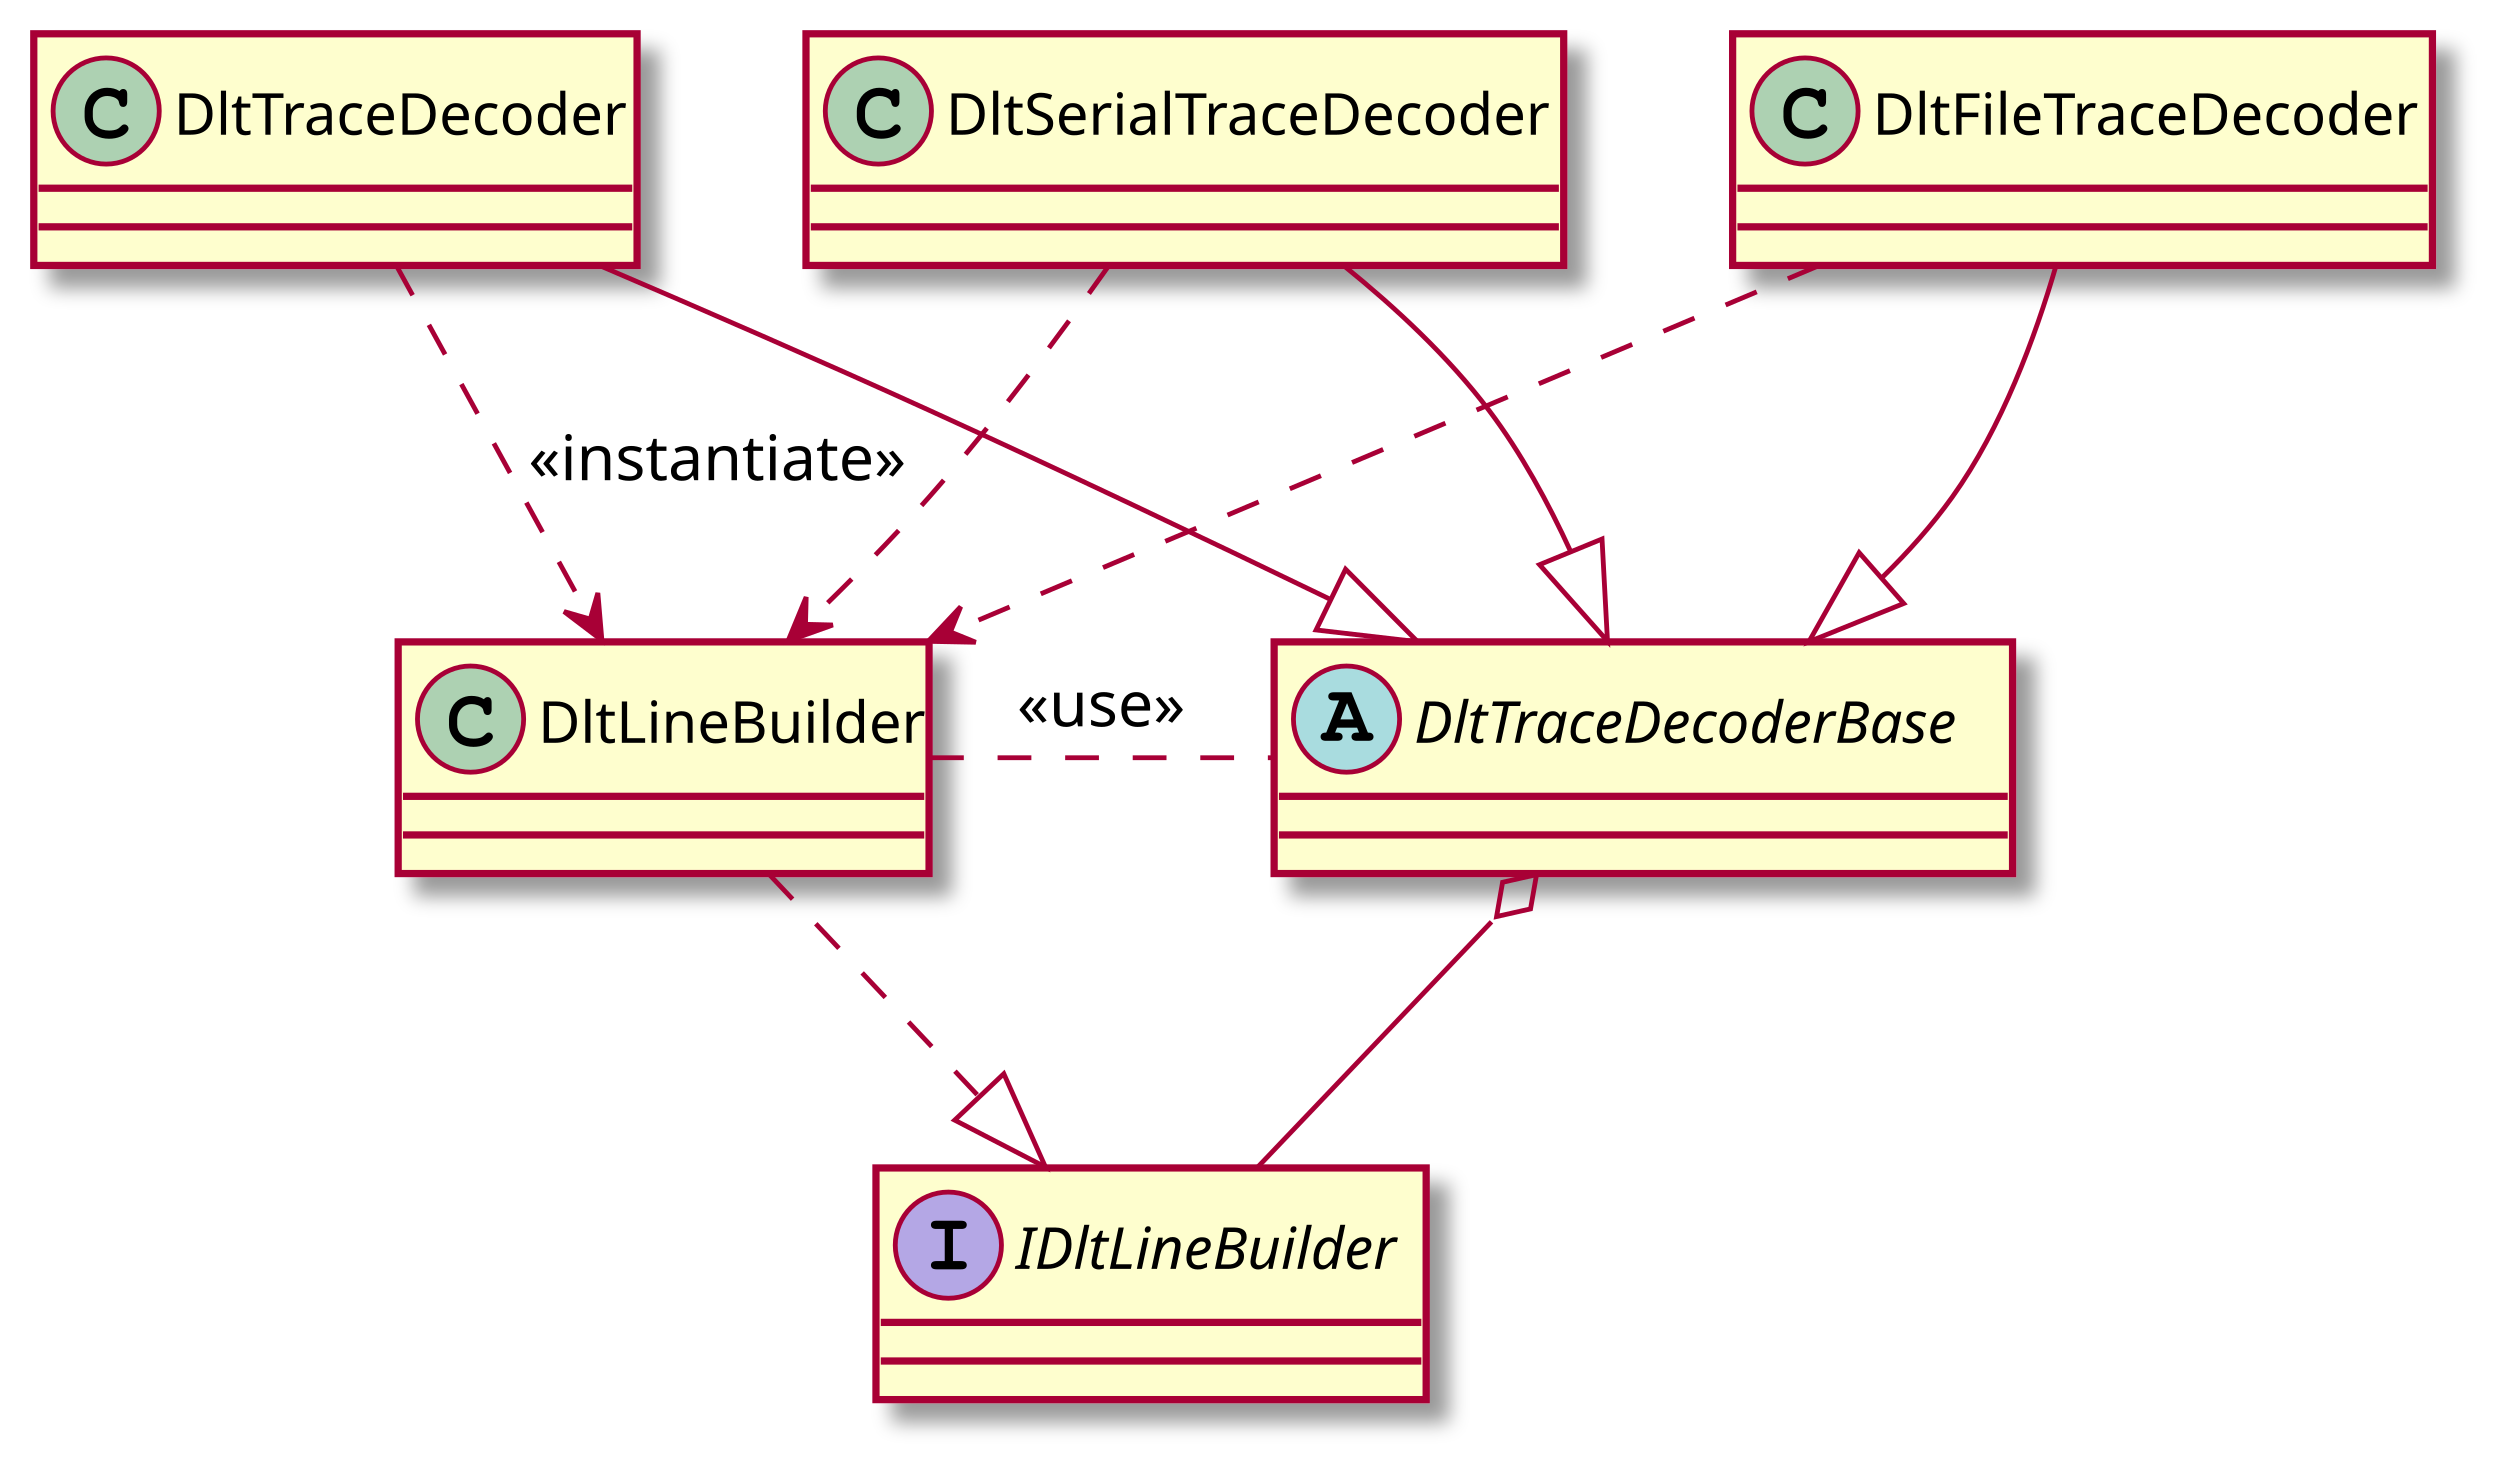
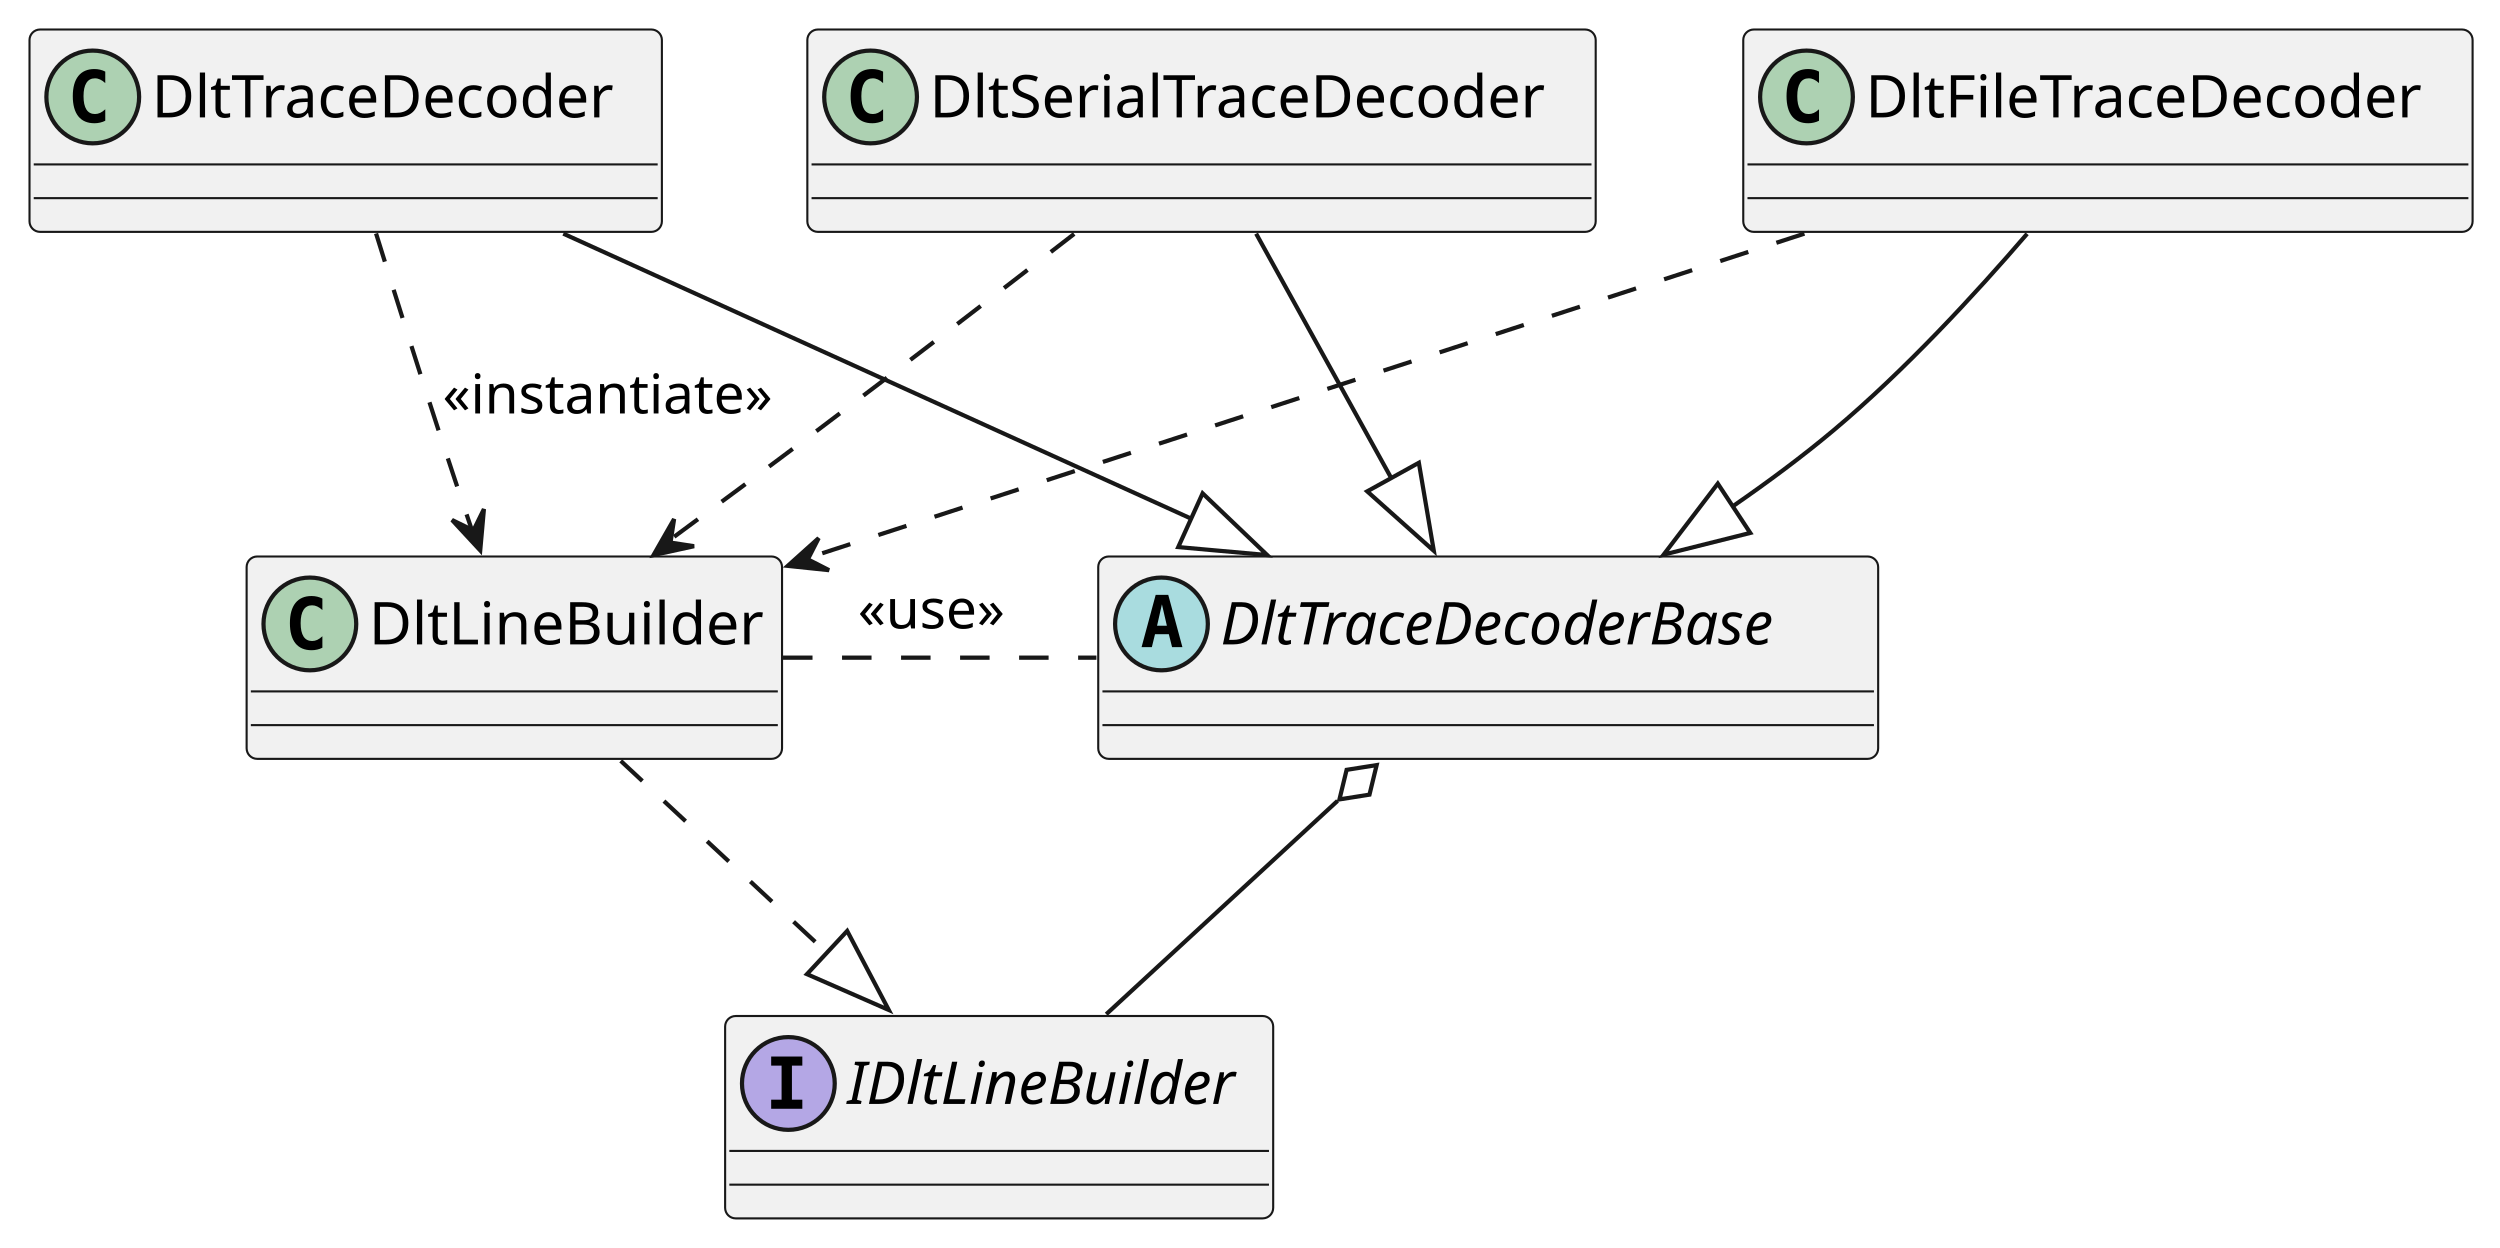
- <svg xmlns="http://www.w3.org/2000/svg" contentScriptType="application/ecmascript" contentStyleType="text/css" height="304px" preserveAspectRatio="none" style="width:518px;height:304px;background:#FFFFFF;" version="1.1" viewBox="0 0 518 304" width="518px" zoomAndPan="magnify">
-   <defs>
-     <filter height="300%" id="f1g5rnk7b61seb" width="300%" x="-1" y="-1">
-       <feGaussianBlur result="blurOut" stdDeviation="2.0" />
-       <feColorMatrix in="blurOut" result="blurOut2" type="matrix" values="0 0 0 0 0 0 0 0 0 0 0 0 0 0 0 0 0 0 .4 0" />
-       <feOffset dx="4.0" dy="4.0" in="blurOut2" result="blurOut3" />
-       <feBlend in="SourceGraphic" in2="blurOut3" mode="normal" />
-     </filter>
-   </defs>
+ <svg xmlns="http://www.w3.org/2000/svg" contentStyleType="text/css" height="296px" preserveAspectRatio="none" style="width:593px;height:296px;background:#FFFFFF;" version="1.1" viewBox="0 0 593 296" width="593px" zoomAndPan="magnify">
+   <defs />
  <g>
-     <rect codeLine="1" fill="#FEFECE" filter="url(#f1g5rnk7b61seb)" height="48" id="DltTraceDecoderBase" style="stroke:#A80036;stroke-width:1.5;" width="153" x="264" y="133" />
-     <ellipse cx="279" cy="149" fill="#A9DCDF" rx="11" ry="11" style="stroke:#A80036;stroke-width:1.0;" />
-     <path d="M281.188,150.766 L277.047,150.766 L276.625,151.797 L277.047,151.797 Q277.656,151.797 277.922,152.031 Q278.188,152.266 278.188,152.656 Q278.188,153.031 277.922,153.266 Q277.656,153.5 277.047,153.5 L274.75,153.5 Q274.141,153.5 273.883,153.266 Q273.625,153.031 273.625,152.641 Q273.625,152.266 273.898,152.023 Q274.172,151.781 274.797,151.797 L277.469,145.141 L276.359,145.141 Q275.75,145.141 275.484,144.906 Q275.219,144.672 275.219,144.281 Q275.219,143.906 275.484,143.672 Q275.75,143.438 276.359,143.438 L280.031,143.438 L283.422,151.797 Q284.016,151.797 284.203,151.938 Q284.594,152.203 284.594,152.656 Q284.594,153.031 284.336,153.266 Q284.078,153.5 283.469,153.5 L281.172,153.5 Q280.562,153.5 280.297,153.266 Q280.031,153.031 280.031,152.641 Q280.031,152.266 280.297,152.031 Q280.562,151.797 281.172,151.797 L281.594,151.797 L281.188,150.766 Z M280.469,149.062 L279.109,145.688 L277.734,149.062 L280.469,149.062 Z " fill="#000000" />
-     <text fill="#000000" font-family="sans-serif" font-size="12" font-style="italic" lengthAdjust="spacing" textLength="121" x="293" y="153.91">DltTraceDecoderBase</text>
-     <line style="stroke:#A80036;stroke-width:1.5;" x1="265" x2="416" y1="165" y2="165" />
-     <line style="stroke:#A80036;stroke-width:1.5;" x1="265" x2="416" y1="173" y2="173" />
-     <rect codeLine="2" fill="#FEFECE" filter="url(#f1g5rnk7b61seb)" height="48" id="DltTraceDecoder" style="stroke:#A80036;stroke-width:1.5;" width="125" x="7" y="7" />
-     <ellipse cx="22" cy="23" fill="#ADD1B2" rx="11" ry="11" style="stroke:#A80036;stroke-width:1.0;" />
-     <path d="M24.766,18.875 Q24.922,18.656 25.109,18.547 Q25.297,18.438 25.516,18.438 Q25.891,18.438 26.125,18.695 Q26.359,18.953 26.359,19.562 L26.359,21.016 Q26.359,21.625 26.125,21.891 Q25.891,22.156 25.516,22.156 Q25.172,22.156 24.969,21.953 Q24.766,21.766 24.656,21.25 Q24.609,20.891 24.422,20.703 Q24.094,20.328 23.484,20.109 Q22.875,19.891 22.25,19.891 Q21.484,19.891 20.852,20.219 Q20.219,20.547 19.727,21.297 Q19.234,22.047 19.234,23.078 L19.234,24.172 Q19.234,25.406 20.125,26.227 Q21.016,27.047 22.609,27.047 Q23.547,27.047 24.203,26.797 Q24.594,26.641 25.016,26.203 Q25.281,25.938 25.43,25.859 Q25.578,25.781 25.781,25.781 Q26.109,25.781 26.367,26.039 Q26.625,26.297 26.625,26.641 Q26.625,26.984 26.281,27.391 Q25.781,27.969 24.984,28.297 Q23.906,28.75 22.609,28.75 Q21.094,28.75 19.891,28.125 Q18.906,27.625 18.219,26.555 Q17.531,25.484 17.531,24.203 L17.531,23.047 Q17.531,21.719 18.148,20.57 Q18.766,19.422 19.859,18.805 Q20.953,18.188 22.188,18.188 Q22.922,18.188 23.57,18.352 Q24.219,18.516 24.766,18.875 Z " fill="#000000" />
-     <text fill="#000000" font-family="sans-serif" font-size="12" lengthAdjust="spacing" textLength="93" x="36" y="27.91">DltTraceDecoder</text>
-     <line style="stroke:#A80036;stroke-width:1.5;" x1="8" x2="131" y1="39" y2="39" />
-     <line style="stroke:#A80036;stroke-width:1.5;" x1="8" x2="131" y1="47" y2="47" />
-     <rect codeLine="3" fill="#FEFECE" filter="url(#f1g5rnk7b61seb)" height="48" id="DltFileTraceDecoder" style="stroke:#A80036;stroke-width:1.5;" width="145" x="359" y="7" />
-     <ellipse cx="374" cy="23" fill="#ADD1B2" rx="11" ry="11" style="stroke:#A80036;stroke-width:1.0;" />
-     <path d="M376.766,18.875 Q376.922,18.656 377.109,18.547 Q377.297,18.438 377.516,18.438 Q377.891,18.438 378.125,18.695 Q378.359,18.953 378.359,19.562 L378.359,21.016 Q378.359,21.625 378.125,21.891 Q377.891,22.156 377.516,22.156 Q377.172,22.156 376.969,21.953 Q376.766,21.766 376.656,21.25 Q376.609,20.891 376.422,20.703 Q376.094,20.328 375.484,20.109 Q374.875,19.891 374.25,19.891 Q373.484,19.891 372.852,20.219 Q372.219,20.547 371.727,21.297 Q371.234,22.047 371.234,23.078 L371.234,24.172 Q371.234,25.406 372.125,26.227 Q373.016,27.047 374.609,27.047 Q375.547,27.047 376.203,26.797 Q376.594,26.641 377.016,26.203 Q377.281,25.938 377.43,25.859 Q377.578,25.781 377.781,25.781 Q378.109,25.781 378.367,26.039 Q378.625,26.297 378.625,26.641 Q378.625,26.984 378.281,27.391 Q377.781,27.969 376.984,28.297 Q375.906,28.75 374.609,28.75 Q373.094,28.75 371.891,28.125 Q370.906,27.625 370.219,26.555 Q369.531,25.484 369.531,24.203 L369.531,23.047 Q369.531,21.719 370.148,20.57 Q370.766,19.422 371.859,18.805 Q372.953,18.188 374.188,18.188 Q374.922,18.188 375.57,18.352 Q376.219,18.516 376.766,18.875 Z " fill="#000000" />
-     <text fill="#000000" font-family="sans-serif" font-size="12" lengthAdjust="spacing" textLength="113" x="388" y="27.91">DltFileTraceDecoder</text>
-     <line style="stroke:#A80036;stroke-width:1.5;" x1="360" x2="503" y1="39" y2="39" />
-     <line style="stroke:#A80036;stroke-width:1.5;" x1="360" x2="503" y1="47" y2="47" />
-     <rect codeLine="4" fill="#FEFECE" filter="url(#f1g5rnk7b61seb)" height="48" id="DltSerialTraceDecoder" style="stroke:#A80036;stroke-width:1.5;" width="157" x="167" y="7" />
-     <ellipse cx="182" cy="23" fill="#ADD1B2" rx="11" ry="11" style="stroke:#A80036;stroke-width:1.0;" />
-     <path d="M184.766,18.875 Q184.922,18.656 185.109,18.547 Q185.297,18.438 185.516,18.438 Q185.891,18.438 186.125,18.695 Q186.359,18.953 186.359,19.562 L186.359,21.016 Q186.359,21.625 186.125,21.891 Q185.891,22.156 185.516,22.156 Q185.172,22.156 184.969,21.953 Q184.766,21.766 184.656,21.25 Q184.609,20.891 184.422,20.703 Q184.094,20.328 183.484,20.109 Q182.875,19.891 182.25,19.891 Q181.484,19.891 180.852,20.219 Q180.219,20.547 179.727,21.297 Q179.234,22.047 179.234,23.078 L179.234,24.172 Q179.234,25.406 180.125,26.227 Q181.016,27.047 182.609,27.047 Q183.547,27.047 184.203,26.797 Q184.594,26.641 185.016,26.203 Q185.281,25.938 185.43,25.859 Q185.578,25.781 185.781,25.781 Q186.109,25.781 186.367,26.039 Q186.625,26.297 186.625,26.641 Q186.625,26.984 186.281,27.391 Q185.781,27.969 184.984,28.297 Q183.906,28.75 182.609,28.75 Q181.094,28.75 179.891,28.125 Q178.906,27.625 178.219,26.555 Q177.531,25.484 177.531,24.203 L177.531,23.047 Q177.531,21.719 178.148,20.57 Q178.766,19.422 179.859,18.805 Q180.953,18.188 182.188,18.188 Q182.922,18.188 183.57,18.352 Q184.219,18.516 184.766,18.875 Z " fill="#000000" />
-     <text fill="#000000" font-family="sans-serif" font-size="12" lengthAdjust="spacing" textLength="125" x="196" y="27.91">DltSerialTraceDecoder</text>
-     <line style="stroke:#A80036;stroke-width:1.5;" x1="168" x2="323" y1="39" y2="39" />
-     <line style="stroke:#A80036;stroke-width:1.5;" x1="168" x2="323" y1="47" y2="47" />
-     <rect codeLine="10" fill="#FEFECE" filter="url(#f1g5rnk7b61seb)" height="48" id="IDltLineBuilder" style="stroke:#A80036;stroke-width:1.5;" width="114" x="181.5" y="242" />
-     <ellipse cx="196.5" cy="258" fill="#B4A7E5" rx="11" ry="11" style="stroke:#A80036;stroke-width:1.0;" />
-     <path d="M197.453,254.641 L197.453,261.297 L199.172,261.297 Q199.781,261.297 200.047,261.531 Q200.312,261.766 200.312,262.156 Q200.312,262.531 200.047,262.766 Q199.781,263 199.172,263 L194.031,263 Q193.422,263 193.156,262.766 Q192.891,262.531 192.891,262.141 Q192.891,261.766 193.156,261.531 Q193.422,261.297 194.031,261.297 L195.75,261.297 L195.75,254.641 L194.031,254.641 Q193.422,254.641 193.156,254.406 Q192.891,254.172 192.891,253.781 Q192.891,253.406 193.156,253.172 Q193.422,252.938 194.031,252.938 L199.172,252.938 Q199.781,252.938 200.047,253.172 Q200.312,253.406 200.312,253.781 Q200.312,254.172 200.047,254.406 Q199.781,254.641 199.172,254.641 L197.453,254.641 Z " fill="#000000" />
-     <text fill="#000000" font-family="sans-serif" font-size="12" font-style="italic" lengthAdjust="spacing" textLength="82" x="210.5" y="262.91">IDltLineBuilder</text>
-     <line style="stroke:#A80036;stroke-width:1.5;" x1="182.5" x2="294.5" y1="274" y2="274" />
-     <line style="stroke:#A80036;stroke-width:1.5;" x1="182.5" x2="294.5" y1="282" y2="282" />
-     <rect codeLine="11" fill="#FEFECE" filter="url(#f1g5rnk7b61seb)" height="48" id="DltLineBuilder" style="stroke:#A80036;stroke-width:1.5;" width="110" x="82.5" y="133" />
-     <ellipse cx="97.5" cy="149" fill="#ADD1B2" rx="11" ry="11" style="stroke:#A80036;stroke-width:1.0;" />
-     <path d="M100.266,144.875 Q100.422,144.656 100.609,144.547 Q100.797,144.438 101.016,144.438 Q101.391,144.438 101.625,144.695 Q101.859,144.953 101.859,145.562 L101.859,147.016 Q101.859,147.625 101.625,147.891 Q101.391,148.156 101.016,148.156 Q100.672,148.156 100.469,147.953 Q100.266,147.766 100.156,147.25 Q100.109,146.891 99.922,146.703 Q99.594,146.328 98.984,146.109 Q98.375,145.891 97.75,145.891 Q96.984,145.891 96.352,146.219 Q95.719,146.547 95.227,147.297 Q94.734,148.047 94.734,149.078 L94.734,150.172 Q94.734,151.406 95.625,152.227 Q96.516,153.047 98.109,153.047 Q99.047,153.047 99.703,152.797 Q100.094,152.641 100.516,152.203 Q100.781,151.938 100.93,151.859 Q101.078,151.781 101.281,151.781 Q101.609,151.781 101.867,152.039 Q102.125,152.297 102.125,152.641 Q102.125,152.984 101.781,153.391 Q101.281,153.969 100.484,154.297 Q99.406,154.75 98.109,154.75 Q96.594,154.75 95.391,154.125 Q94.406,153.625 93.719,152.555 Q93.031,151.484 93.031,150.203 L93.031,149.047 Q93.031,147.719 93.648,146.57 Q94.266,145.422 95.359,144.805 Q96.453,144.188 97.688,144.188 Q98.422,144.188 99.07,144.352 Q99.719,144.516 100.266,144.875 Z " fill="#000000" />
-     <text fill="#000000" font-family="sans-serif" font-size="12" lengthAdjust="spacing" textLength="78" x="111.5" y="153.91">DltLineBuilder</text>
-     <line style="stroke:#A80036;stroke-width:1.5;" x1="83.5" x2="191.5" y1="165" y2="165" />
-     <line style="stroke:#A80036;stroke-width:1.5;" x1="83.5" x2="191.5" y1="173" y2="173" />
-     <path codeLine="6" d="M124.2,55.01 C145.59,64.15 170.28,74.89 192.5,85 C219.81,97.43 249.7,111.65 275.42,124.08 " fill="none" id="DltTraceDecoder-to-DltTraceDecoderBase" style="stroke:#A80036;stroke-width:1.0;" />
-     <polygon fill="none" points="278.8,117.94,293.74,132.97,272.69,130.53,278.8,117.94" style="stroke:#A80036;stroke-width:1.0;" />
-     <path codeLine="7" d="M425.96,55.22 C421.7,69.85 414.79,88.63 404.5,103 C400.34,108.81 395.4,114.35 390.13,119.51 " fill="none" id="DltFileTraceDecoder-to-DltTraceDecoderBase" style="stroke:#A80036;stroke-width:1.0;" />
-     <polygon fill="none" points="394.45,125.04,374.8,132.97,385.22,114.51,394.45,125.04" style="stroke:#A80036;stroke-width:1.0;" />
-     <path codeLine="8" d="M278.54,55.14 C289.07,63.65 300.14,73.94 308.5,85 C315.16,93.81 320.83,104.22 325.46,114.32 " fill="none" id="DltSerialTraceDecoder-to-DltTraceDecoderBase" style="stroke:#A80036;stroke-width:1.0;" />
-     <polygon fill="none" points="331.94,111.68,333.07,132.84,318.99,117,331.94,111.68" style="stroke:#A80036;stroke-width:1.0;" />
-     <path codeLine="13" d="M159.42,181.22 C171.99,194.54 188.09,211.59 202.47,226.83 " fill="none" id="DltLineBuilder-to-IDltLineBuilder" style="stroke:#A80036;stroke-width:1.0;stroke-dasharray:7.0,7.0;" />
-     <polygon fill="none" points="207.99,222.48,216.63,241.83,197.81,232.09,207.99,222.48" style="stroke:#A80036;stroke-width:1.0;" />
-     <path codeLine="14" d="M192.7,157 C214.66,157 240.29,157 263.99,157 " fill="none" id="DltLineBuilder-DltTraceDecoderBase" style="stroke:#A80036;stroke-width:1.0;stroke-dasharray:7.0,7.0;" />
-     <text fill="#000000" font-family="sans-serif" font-size="13" lengthAdjust="spacing" textLength="35" x="210.75" y="150.495">«use»</text>
-     <path codeLine="16" d="M309.04,191 C293.35,207.46 274.75,226.97 260.59,241.83 " fill="none" id="DltTraceDecoderBase-backto-IDltLineBuilder" style="stroke:#A80036;stroke-width:1.0;" />
-     <polygon fill="none" points="318.37,181.22,311.335,182.804,310.091,189.907,317.127,188.323,318.37,181.22" style="stroke:#A80036;stroke-width:1.0;" />
-     <path codeLine="17" d="M82.13,55.03 C93.46,75.7 110.12,106.07 122.2,128.1 " fill="none" id="DltTraceDecoder-to-DltLineBuilder" style="stroke:#A80036;stroke-width:1.0;stroke-dasharray:7.0,7.0;" />
-     <polygon fill="#A80036" points="124.71,132.67,123.874,122.857,122.299,128.29,116.866,126.715,124.71,132.67" style="stroke:#A80036;stroke-width:1.0;" />
-     <text fill="#000000" font-family="sans-serif" font-size="13" lengthAdjust="spacing" textLength="74" x="109.5" y="99.495">«instantiate»</text>
-     <path codeLine="18" d="M376.89,55.03 C325.79,76.58 249.64,108.7 197.02,130.9 " fill="none" id="DltFileTraceDecoder-to-DltLineBuilder" style="stroke:#A80036;stroke-width:1.0;stroke-dasharray:7.0,7.0;" />
-     <polygon fill="#A80036" points="192.32,132.88,202.167,133.074,196.928,130.94,199.062,125.701,192.32,132.88" style="stroke:#A80036;stroke-width:1.0;" />
-     <path codeLine="19" d="M229.69,55.12 C219.6,69.37 205.93,87.77 192.5,103 C184.74,111.8 175.77,120.86 167.35,128.93 " fill="none" id="DltSerialTraceDecoder-to-DltLineBuilder" style="stroke:#A80036;stroke-width:1.0;stroke-dasharray:7.0,7.0;" />
-     <polygon fill="#A80036" points="163.28,132.81,172.555,129.499,166.9,129.361,167.038,123.706,163.28,132.81" style="stroke:#A80036;stroke-width:1.0;" />
+     <g id="elem_DltTraceDecoderBase">
+       <rect codeLine="1" fill="#F1F1F1" height="48" id="DltTraceDecoderBase" rx="2.5" ry="2.5" style="stroke:#181818;stroke-width:0.5;" width="185" x="260.5" y="132" />
+       <ellipse cx="275.5" cy="148" fill="#A9DCDF" rx="11" ry="11" style="stroke:#181818;stroke-width:1.0;" />
+       <path d="M275.609,143.344 L274.453,148.422 L276.781,148.422 L275.609,143.344 Z M274.125,141.109 L277.109,141.109 L280.469,153.5 L278.016,153.5 L277.25,150.438 L273.969,150.438 L273.219,153.5 L270.781,153.5 L274.125,141.109 Z " fill="#000000" />
+       <text fill="#000000" font-family="sans-serif" font-size="14" font-style="italic" lengthAdjust="spacing" textLength="153" x="289.5" y="152.847">DltTraceDecoderBase</text>
+       <line style="stroke:#181818;stroke-width:0.5;" x1="261.5" x2="444.5" y1="164" y2="164" />
+       <line style="stroke:#181818;stroke-width:0.5;" x1="261.5" x2="444.5" y1="172" y2="172" />
+     </g>
+     <g id="elem_DltTraceDecoder">
+       <rect codeLine="2" fill="#F1F1F1" height="48" id="DltTraceDecoder" rx="2.5" ry="2.5" style="stroke:#181818;stroke-width:0.5;" width="150" x="7" y="7" />
+       <ellipse cx="22" cy="23" fill="#ADD1B2" rx="11" ry="11" style="stroke:#181818;stroke-width:1.0;" />
+       <path d="M24.969,28.641 Q24.391,28.938 23.75,29.078 Q23.109,29.234 22.406,29.234 Q19.906,29.234 18.578,27.594 Q17.266,25.938 17.266,22.812 Q17.266,19.688 18.578,18.031 Q19.906,16.375 22.406,16.375 Q23.109,16.375 23.75,16.531 Q24.406,16.688 24.969,16.984 L24.969,19.703 Q24.344,19.125 23.75,18.859 Q23.156,18.578 22.531,18.578 Q21.188,18.578 20.5,19.656 Q19.812,20.719 19.812,22.812 Q19.812,24.906 20.5,25.984 Q21.188,27.047 22.531,27.047 Q23.156,27.047 23.75,26.781 Q24.344,26.5 24.969,25.922 L24.969,28.641 Z " fill="#000000" />
+       <text fill="#000000" font-family="sans-serif" font-size="14" lengthAdjust="spacing" textLength="118" x="36" y="27.847">DltTraceDecoder</text>
+       <line style="stroke:#181818;stroke-width:0.5;" x1="8" x2="156" y1="39" y2="39" />
+       <line style="stroke:#181818;stroke-width:0.5;" x1="8" x2="156" y1="47" y2="47" />
+     </g>
+     <g id="elem_DltFileTraceDecoder">
+       <rect codeLine="3" fill="#F1F1F1" height="48" id="DltFileTraceDecoder" rx="2.5" ry="2.5" style="stroke:#181818;stroke-width:0.5;" width="173" x="413.5" y="7" />
+       <ellipse cx="428.5" cy="23" fill="#ADD1B2" rx="11" ry="11" style="stroke:#181818;stroke-width:1.0;" />
+       <path d="M431.469,28.641 Q430.891,28.938 430.25,29.078 Q429.609,29.234 428.906,29.234 Q426.406,29.234 425.078,27.594 Q423.766,25.938 423.766,22.812 Q423.766,19.688 425.078,18.031 Q426.406,16.375 428.906,16.375 Q429.609,16.375 430.25,16.531 Q430.906,16.688 431.469,16.984 L431.469,19.703 Q430.844,19.125 430.25,18.859 Q429.656,18.578 429.031,18.578 Q427.688,18.578 427,19.656 Q426.312,20.719 426.312,22.812 Q426.312,24.906 427,25.984 Q427.688,27.047 429.031,27.047 Q429.656,27.047 430.25,26.781 Q430.844,26.5 431.469,25.922 L431.469,28.641 Z " fill="#000000" />
+       <text fill="#000000" font-family="sans-serif" font-size="14" lengthAdjust="spacing" textLength="141" x="442.5" y="27.847">DltFileTraceDecoder</text>
+       <line style="stroke:#181818;stroke-width:0.5;" x1="414.5" x2="585.5" y1="39" y2="39" />
+       <line style="stroke:#181818;stroke-width:0.5;" x1="414.5" x2="585.5" y1="47" y2="47" />
+     </g>
+     <g id="elem_DltSerialTraceDecoder">
+       <rect codeLine="4" fill="#F1F1F1" height="48" id="DltSerialTraceDecoder" rx="2.5" ry="2.5" style="stroke:#181818;stroke-width:0.5;" width="187" x="191.5" y="7" />
+       <ellipse cx="206.5" cy="23" fill="#ADD1B2" rx="11" ry="11" style="stroke:#181818;stroke-width:1.0;" />
+       <path d="M209.469,28.641 Q208.891,28.938 208.25,29.078 Q207.609,29.234 206.906,29.234 Q204.406,29.234 203.078,27.594 Q201.766,25.938 201.766,22.812 Q201.766,19.688 203.078,18.031 Q204.406,16.375 206.906,16.375 Q207.609,16.375 208.25,16.531 Q208.906,16.688 209.469,16.984 L209.469,19.703 Q208.844,19.125 208.25,18.859 Q207.656,18.578 207.031,18.578 Q205.688,18.578 205,19.656 Q204.312,20.719 204.312,22.812 Q204.312,24.906 205,25.984 Q205.688,27.047 207.031,27.047 Q207.656,27.047 208.25,26.781 Q208.844,26.5 209.469,25.922 L209.469,28.641 Z " fill="#000000" />
+       <text fill="#000000" font-family="sans-serif" font-size="14" lengthAdjust="spacing" textLength="155" x="220.5" y="27.847">DltSerialTraceDecoder</text>
+       <line style="stroke:#181818;stroke-width:0.5;" x1="192.5" x2="377.5" y1="39" y2="39" />
+       <line style="stroke:#181818;stroke-width:0.5;" x1="192.5" x2="377.5" y1="47" y2="47" />
+     </g>
+     <g id="elem_IDltLineBuilder">
+       <rect codeLine="10" fill="#F1F1F1" height="48" id="IDltLineBuilder" rx="2.5" ry="2.5" style="stroke:#181818;stroke-width:0.5;" width="130" x="172" y="241" />
+       <ellipse cx="187" cy="257" fill="#B4A7E5" rx="11" ry="11" style="stroke:#181818;stroke-width:1.0;" />
+       <path d="M182.922,252.766 L182.922,250.609 L190.312,250.609 L190.312,252.766 L187.844,252.766 L187.844,260.844 L190.312,260.844 L190.312,263 L182.922,263 L182.922,260.844 L185.391,260.844 L185.391,252.766 L182.922,252.766 Z " fill="#000000" />
+       <text fill="#000000" font-family="sans-serif" font-size="14" font-style="italic" lengthAdjust="spacing" textLength="98" x="201" y="261.847">IDltLineBuilder</text>
+       <line style="stroke:#181818;stroke-width:0.5;" x1="173" x2="301" y1="273" y2="273" />
+       <line style="stroke:#181818;stroke-width:0.5;" x1="173" x2="301" y1="281" y2="281" />
+     </g>
+     <g id="elem_DltLineBuilder">
+       <rect codeLine="11" fill="#F1F1F1" height="48" id="DltLineBuilder" rx="2.5" ry="2.5" style="stroke:#181818;stroke-width:0.5;" width="127" x="58.5" y="132" />
+       <ellipse cx="73.5" cy="148" fill="#ADD1B2" rx="11" ry="11" style="stroke:#181818;stroke-width:1.0;" />
+       <path d="M76.469,153.641 Q75.891,153.938 75.25,154.078 Q74.609,154.234 73.906,154.234 Q71.406,154.234 70.078,152.594 Q68.766,150.938 68.766,147.812 Q68.766,144.688 70.078,143.031 Q71.406,141.375 73.906,141.375 Q74.609,141.375 75.25,141.531 Q75.906,141.688 76.469,141.984 L76.469,144.703 Q75.844,144.125 75.25,143.859 Q74.656,143.578 74.031,143.578 Q72.688,143.578 72,144.656 Q71.312,145.719 71.312,147.812 Q71.312,149.906 72,150.984 Q72.688,152.047 74.031,152.047 Q74.656,152.047 75.25,151.781 Q75.844,151.5 76.469,150.922 L76.469,153.641 Z " fill="#000000" />
+       <text fill="#000000" font-family="sans-serif" font-size="14" lengthAdjust="spacing" textLength="95" x="87.5" y="152.847">DltLineBuilder</text>
+       <line style="stroke:#181818;stroke-width:0.5;" x1="59.5" x2="184.5" y1="164" y2="164" />
+       <line style="stroke:#181818;stroke-width:0.5;" x1="59.5" x2="184.5" y1="172" y2="172" />
+     </g>
+     <g id="link_DltTraceDecoder_DltTraceDecoderBase">
+       <path codeLine="6" d="M133.61,55.42 C175.8,74.58 235.89,101.85 282.51,123.01 " fill="none" id="DltTraceDecoder-to-DltTraceDecoderBase" style="stroke:#181818;stroke-width:1.0;" />
+       <polygon fill="none" points="285.26,117.02,300.58,131.66,279.48,129.77,285.26,117.02" style="stroke:#181818;stroke-width:1.0;" />
+     </g>
+     <g id="link_DltFileTraceDecoder_DltTraceDecoderBase">
+       <path codeLine="7" d="M480.83,55.46 C468.53,69.76 451.77,87.93 435,102 C427.54,108.26 419.31,114.37 411.01,120.1 " fill="none" id="DltFileTraceDecoder-to-DltTraceDecoderBase" style="stroke:#181818;stroke-width:1.0;" />
+       <polygon fill="none" points="415.16,126.41,394.61,131.56,407.46,114.71,415.16,126.41" style="stroke:#181818;stroke-width:1.0;" />
+     </g>
+     <g id="link_DltSerialTraceDecoder_DltTraceDecoderBase">
+       <path codeLine="8" d="M297.95,55.42 C306.98,71.75 319.27,93.99 329.95,113.3 " fill="none" id="DltSerialTraceDecoder-to-DltTraceDecoderBase" style="stroke:#181818;stroke-width:1.0;" />
+       <polygon fill="none" points="336.55,109.77,340.1,130.66,324.3,116.55,336.55,109.77" style="stroke:#181818;stroke-width:1.0;" />
+     </g>
+     <g id="link_DltLineBuilder_IDltLineBuilder">
+       <path codeLine="13" d="M147.24,180.48 C161.69,193.93 180.17,211.12 196.6,226.41 " fill="none" id="DltLineBuilder-to-IDltLineBuilder" style="stroke:#181818;stroke-width:1.0;stroke-dasharray:7.0,7.0;" />
+       <polygon fill="none" points="200.95,220.82,210.82,239.57,191.41,231.07,200.95,220.82" style="stroke:#181818;stroke-width:1.0;" />
+     </g>
+     <g id="link_DltLineBuilder_DltTraceDecoderBase">
+       <path codeLine="14" d="M185.73,156 C208.7,156 235.12,156 260.07,156 " fill="none" id="DltLineBuilder-DltTraceDecoderBase" style="stroke:#181818;stroke-width:1.0;stroke-dasharray:7.0,7.0;" />
+       <text fill="#000000" font-family="sans-serif" font-size="13" lengthAdjust="spacing" textLength="39" x="203.5" y="149.067">«use»</text>
+     </g>
+     <g id="link_DltTraceDecoderBase_IDltLineBuilder">
+       <path codeLine="16" d="M317.26,189.97 C299.51,206.34 278.48,225.74 262.4,240.57 " fill="none" id="DltTraceDecoderBase-backto-IDltLineBuilder" style="stroke:#181818;stroke-width:1.0;" />
+       <polygon fill="none" points="326.54,181.48,319.418,182.607,317.719,189.615,324.841,188.488,326.54,181.48" style="stroke:#181818;stroke-width:1.0;" />
+     </g>
+     <g id="link_DltTraceDecoder_DltLineBuilder">
+       <path codeLine="17" d="M89.2,55.38 C93.43,69 98.93,86.5 104,102 C106.58,109.88 109.43,118.39 112.1,126.24 " fill="none" id="DltTraceDecoder-to-DltLineBuilder" style="stroke:#181818;stroke-width:1.0;stroke-dasharray:7.0,7.0;" />
+       <polygon fill="#181818" points="113.91,130.56,114.788,120.75,112.295,125.828,107.217,123.335,113.91,130.56" style="stroke:#181818;stroke-width:1.0;" />
+       <text fill="#000000" font-family="sans-serif" font-size="13" lengthAdjust="spacing" textLength="84" x="105" y="98.067">«instantiate»</text>
+     </g>
+     <g id="link_DltFileTraceDecoder_DltLineBuilder">
+       <path codeLine="18" d="M428.01,55.42 C359.99,77.56 258.62,110.54 191.44,132.4 " fill="none" id="DltFileTraceDecoder-to-DltLineBuilder" style="stroke:#181818;stroke-width:1.0;stroke-dasharray:7.0,7.0;" />
+       <polygon fill="#181818" points="186.86,134.22,196.655,135.248,191.616,132.678,194.187,127.639,186.86,134.22" style="stroke:#181818;stroke-width:1.0;" />
+     </g>
+     <g id="link_DltSerialTraceDecoder_DltLineBuilder">
+       <path codeLine="19" d="M254.79,55.49 C237.14,69.16 214.39,86.66 194,102 C182.61,110.57 170.12,119.82 158.79,128.15 " fill="none" id="DltSerialTraceDecoder-to-DltLineBuilder" style="stroke:#181818;stroke-width:1.0;stroke-dasharray:7.0,7.0;" />
+       <polygon fill="#181818" points="155.01,131.66,164.632,129.559,159.041,128.701,159.898,123.11,155.01,131.66" style="stroke:#181818;stroke-width:1.0;" />
+     </g>
  </g>
</svg>
